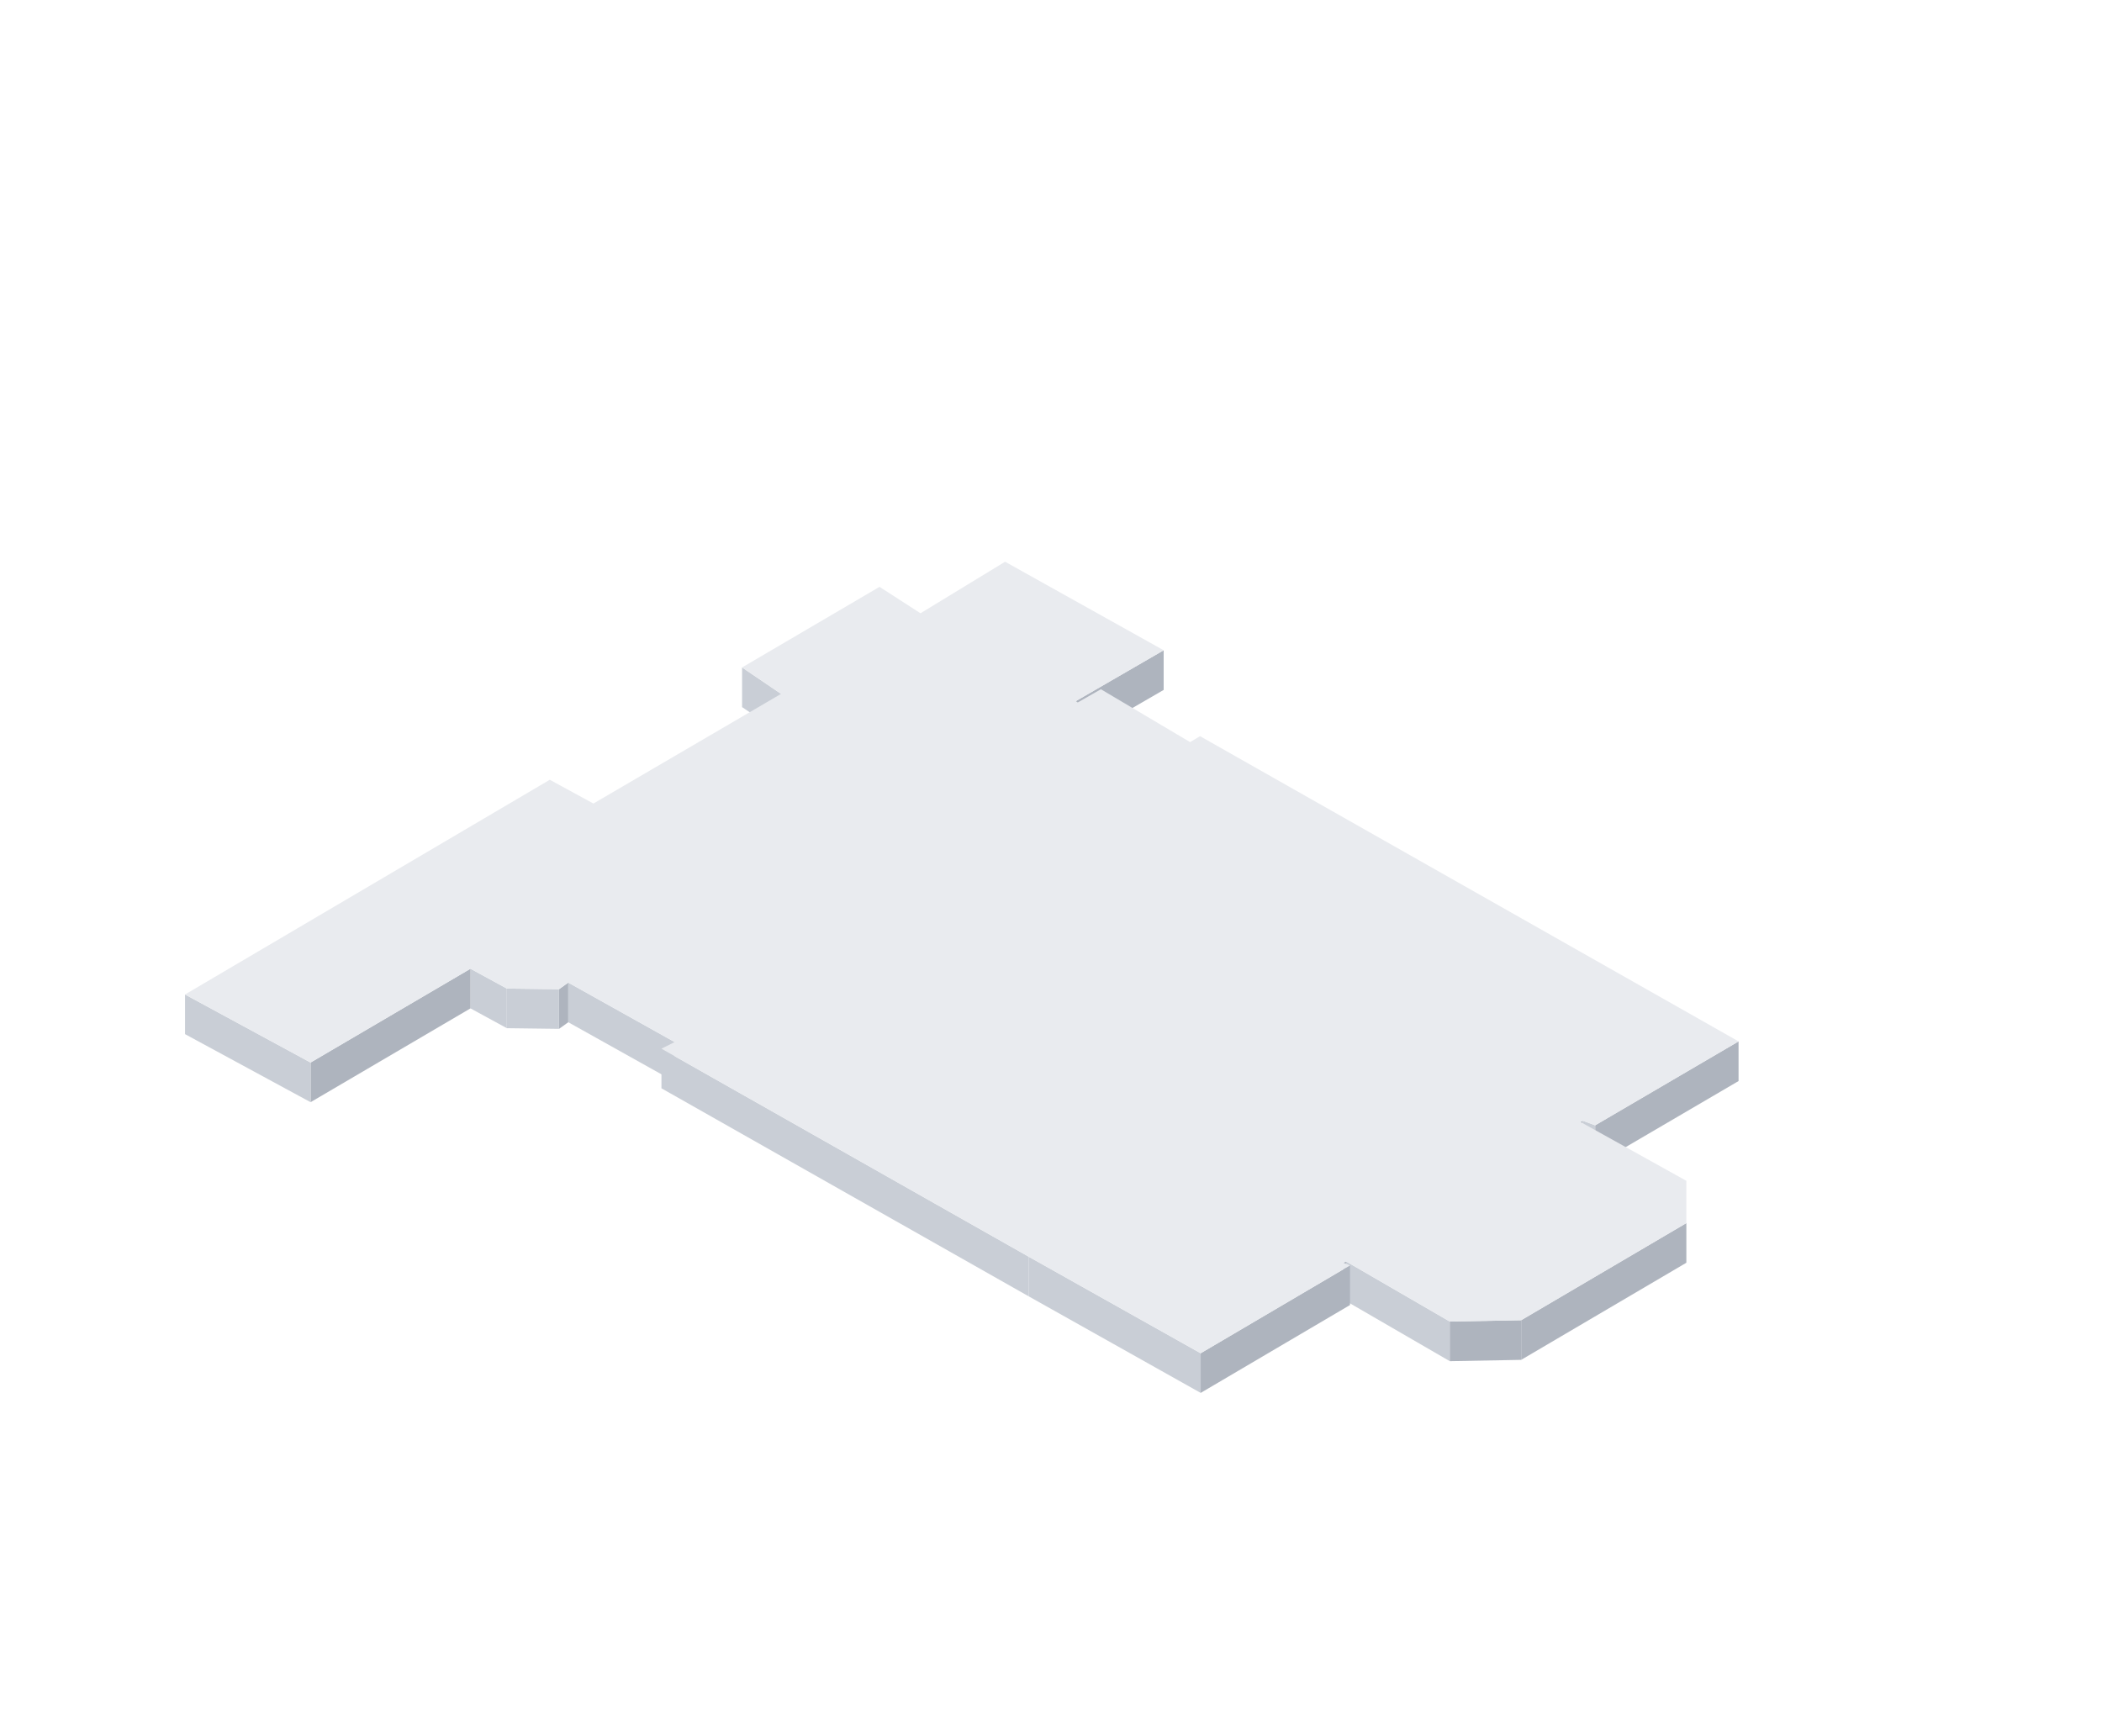
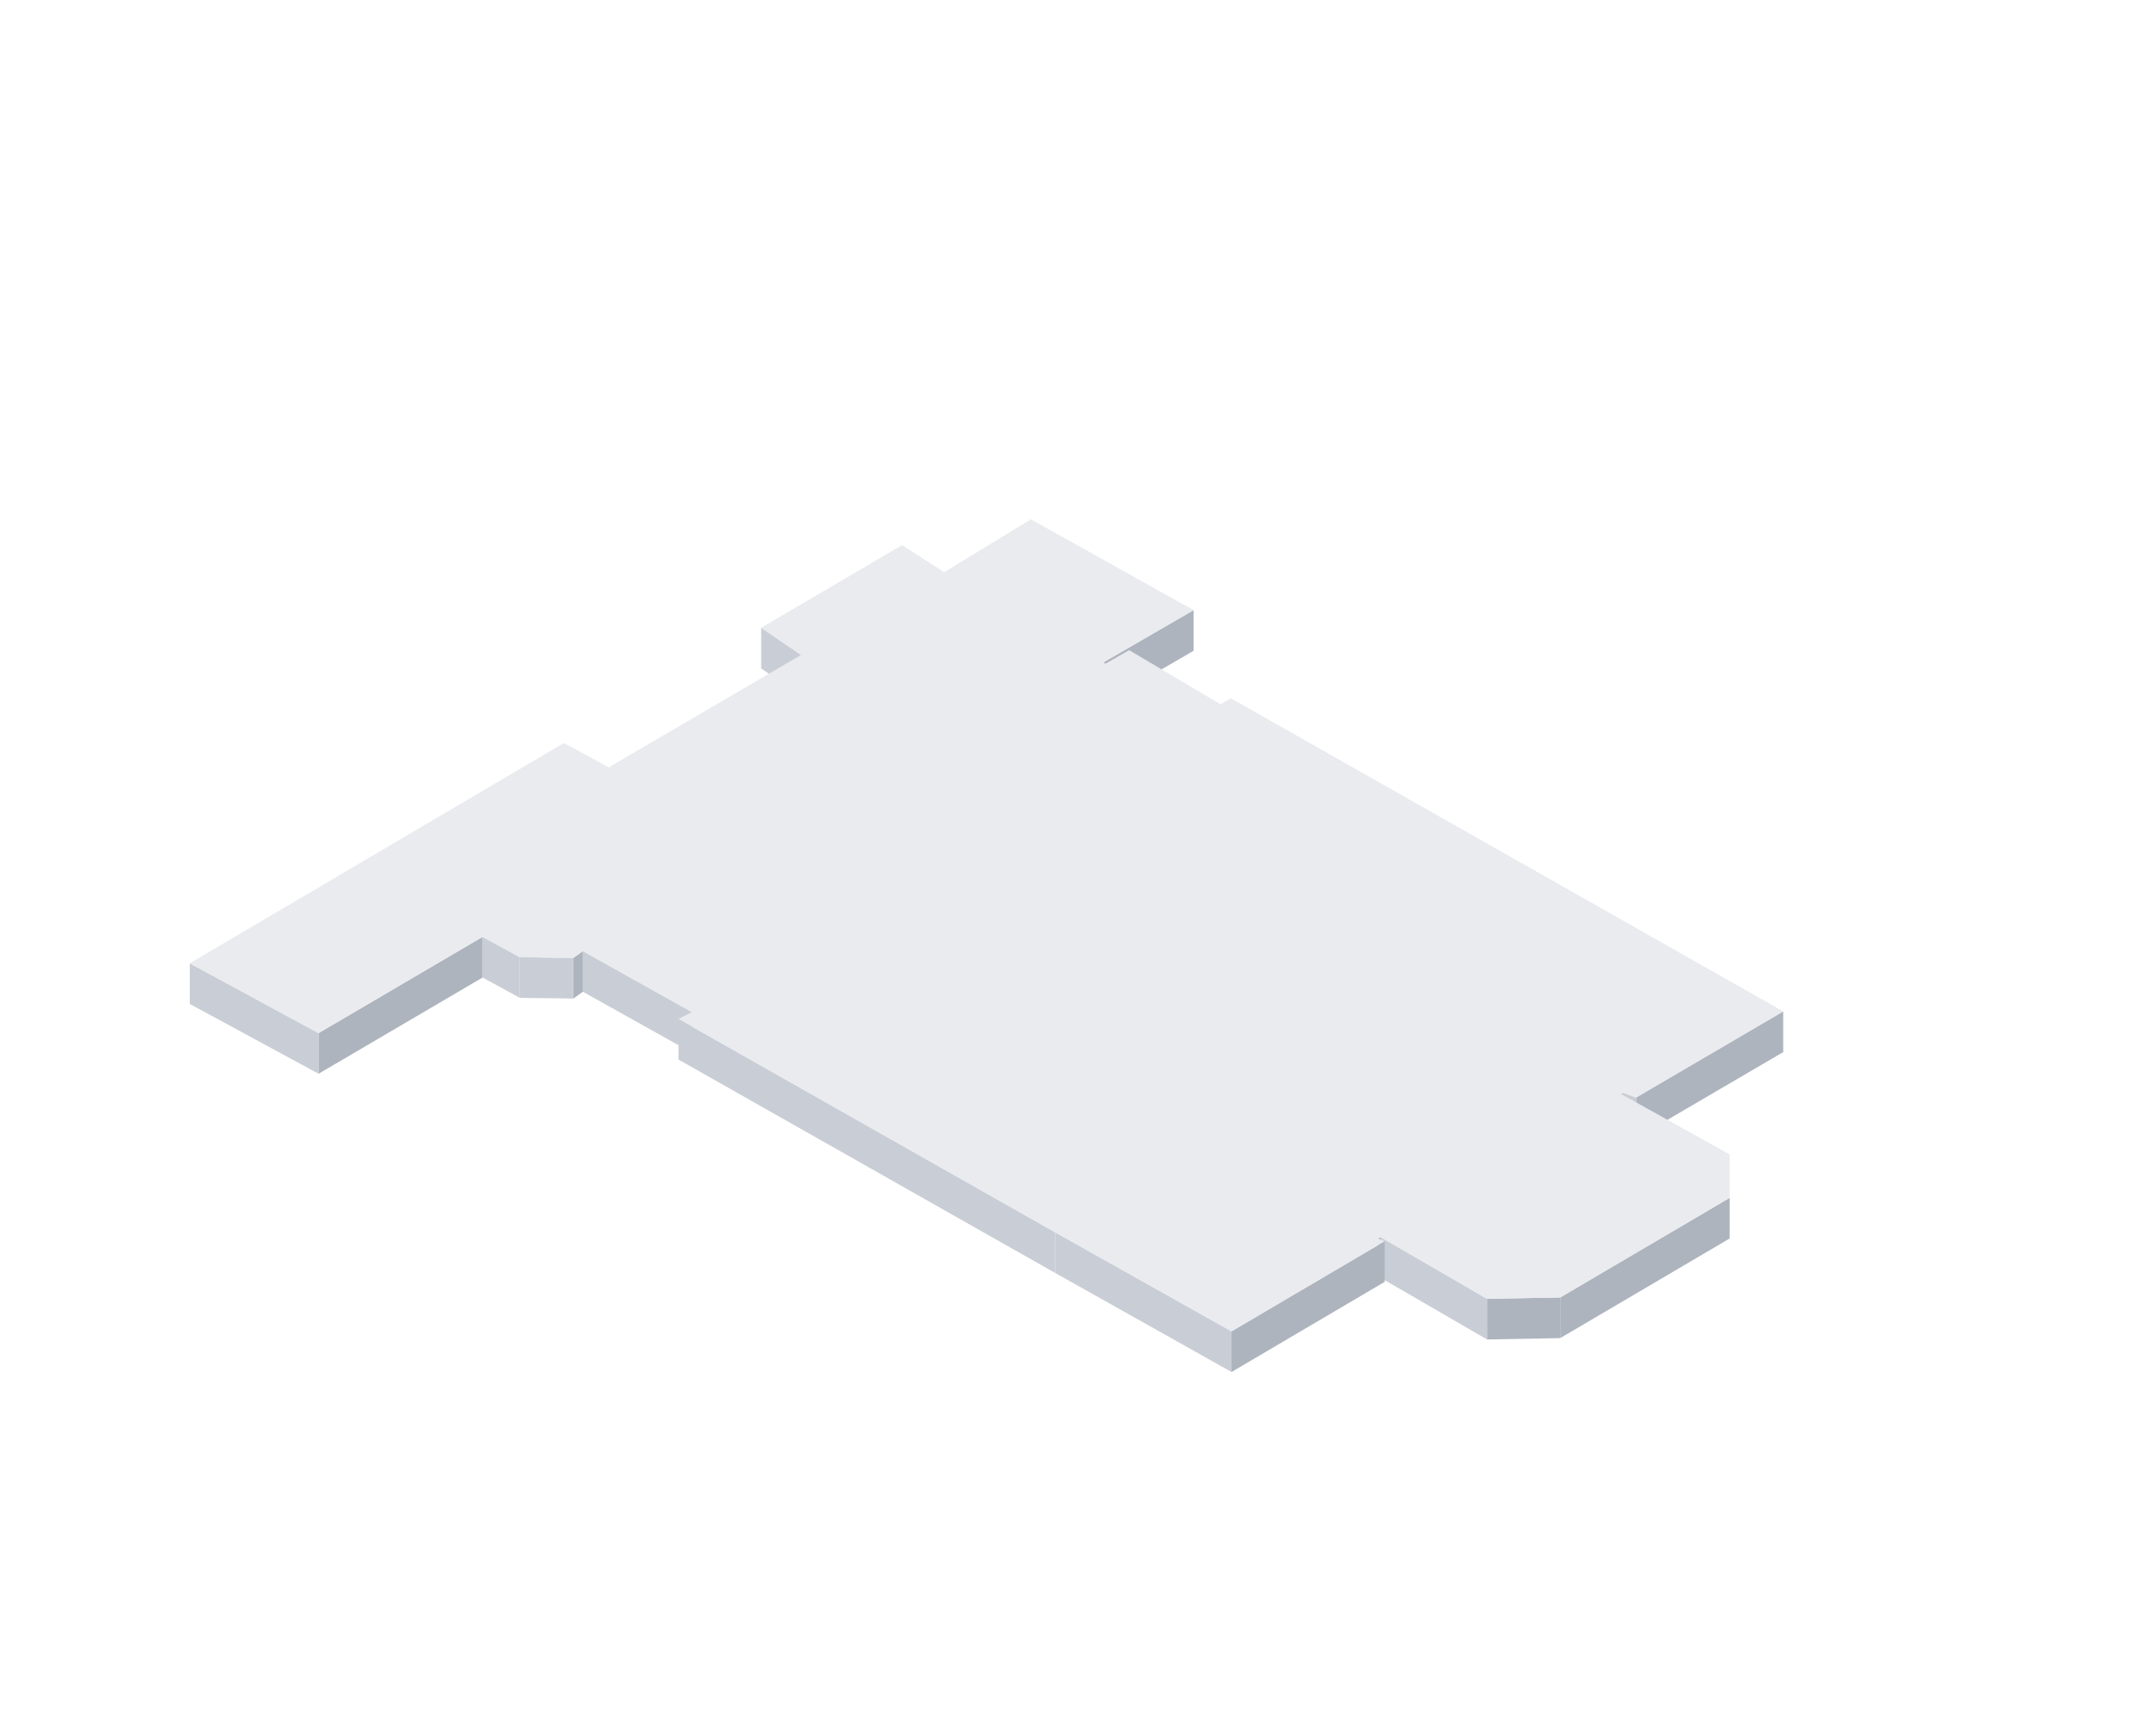
- <svg xmlns="http://www.w3.org/2000/svg" viewBox="116.6 -56.8 318.1 262.7" width="636.1" height="525.4">
+ <svg xmlns="http://www.w3.org/2000/svg" viewBox="116.6 -48.4 318.1 254.3" width="636.1" height="508.6">
  <polygon points="292.7,47.6 279.4,55.3 279.4,49.3 292.7,41.6" fill="#AEB4BE" />
  <polygon points="234.8,54.2 228.9,50.2 228.9,44.2 234.8,48.2" fill="#C9CED6" />
  <polygon points="193.3,98.8 187.8,95.8 187.8,89.8 193.3,92.8" fill="#C9CED6" />
  <polygon points="202.6,97.9 201.2,98.9 201.2,92.9 202.6,91.9" fill="#AEB4BE" />
  <polygon points="201.2,98.9 193.3,98.8 193.3,92.8 201.2,92.9" fill="#C9CED6" />
  <polygon points="218.7,106.9 202.6,97.9 202.6,91.9 218.7,100.9" fill="#C9CED6" />
  <polygon points="187.8,95.8 163.6,110 163.6,104 187.8,89.8" fill="#AEB4BE" />
  <polygon points="163.6,110 144.6,99.7 144.6,93.7 163.6,104" fill="#C9CED6" />
  <polygon points="379.7,106.8 358,119.5 358,113.5 379.7,100.8" fill="#AEB4BE" />
  <polygon points="356.1,118.8 355.8,119 355.8,113 356.1,112.8" fill="#AEB4BE" />
  <polygon points="358,119.5 356.1,118.8 356.1,112.8 358,113.5" fill="#C9CED6" />
  <polygon points="272.3,139.4 216.7,107.9 216.7,101.9 272.3,133.4" fill="#C9CED6" />
  <polygon points="320.3,140.1 319.9,140.3 319.9,134.3 320.3,134.1" fill="#AEB4BE" />
  <polygon points="371.8,134.3 346.8,149 346.8,143 371.8,128.3" fill="#AEB4BE" />
  <polygon points="336,149.2 320.3,140.1 320.3,134.1 336,143.2" fill="#C9CED6" />
  <polygon points="298.3,154 272.3,139.4 272.3,133.4 298.3,148" fill="#C9CED6" />
  <polygon points="320.9,140.7 298.3,154 298.3,148 320.9,134.7" fill="#AEB4BE" />
  <polygon points="346.8,149 336,149.2 336,143.2 346.8,143" fill="#AEB4BE" />
  <polygon points="199.8,61.2 206.4,64.8 234.8,48.2 228.9,44.2 249.7,32 255.9,36 268.7,28.2 292.7,41.6 279.4,49.3 279.7,49.5 283.2,47.5 296.7,55.5 298.2,54.6 379.7,100.8 358,113.5 356.1,112.8 355.8,113 371.8,121.9 371.8,128.3 346.8,143 336,143.2 320.3,134.1 319.9,134.3 320.9,134.7 298.3,148 272.3,133.4 216.7,101.9 218.7,100.9 202.6,91.9 201.2,92.9 193.3,92.8 187.8,89.8 163.6,104 144.6,93.7" fill="#E9EBEF" />
</svg>
